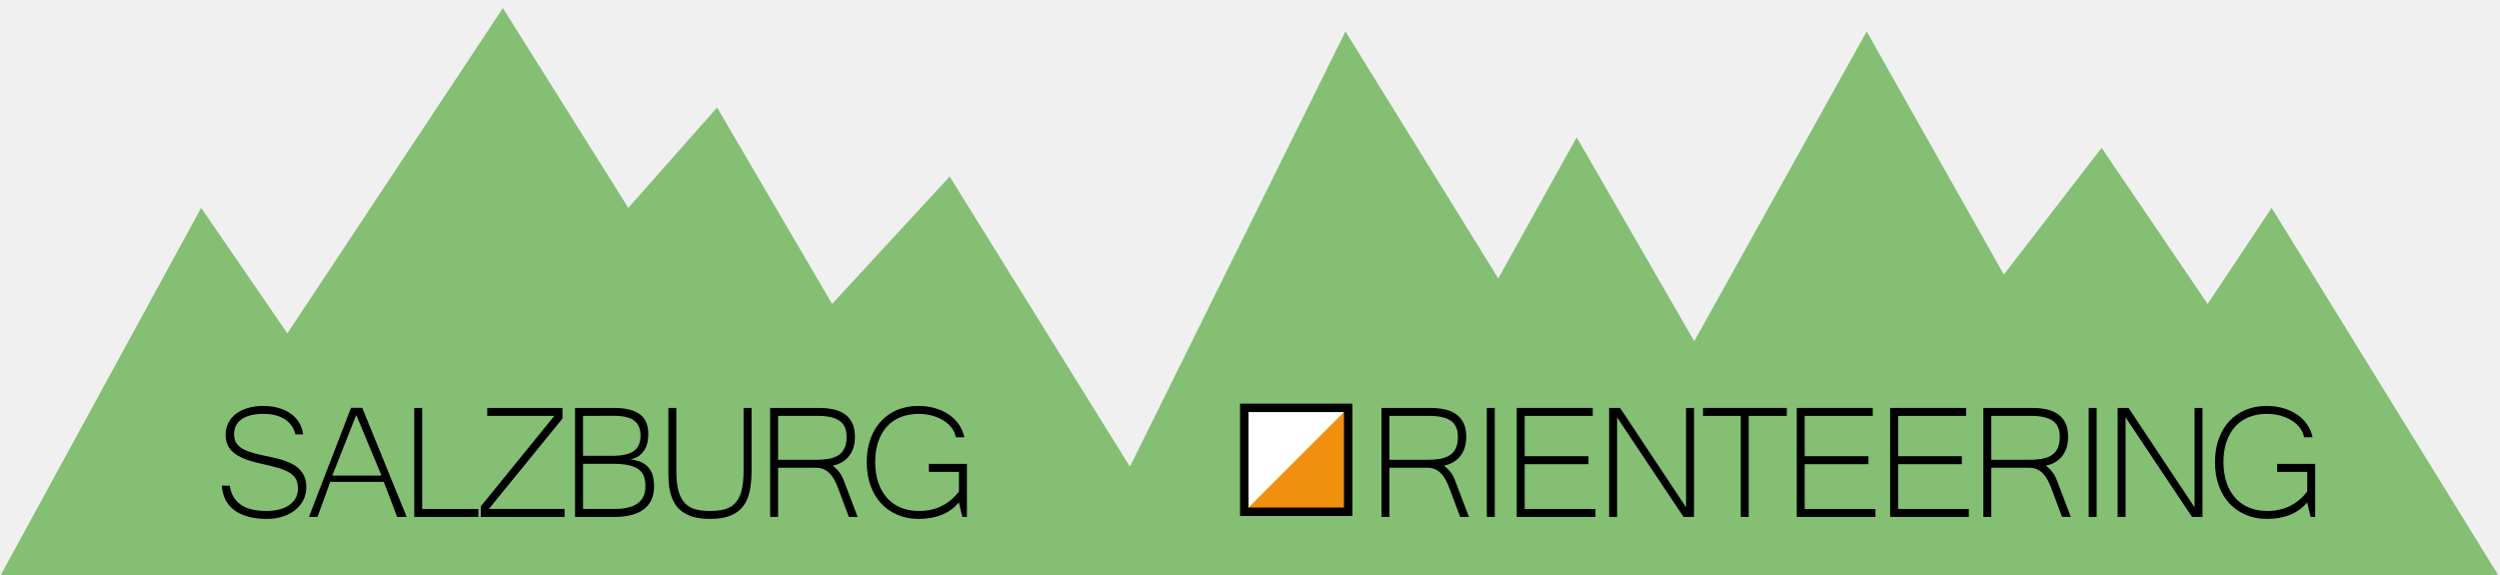
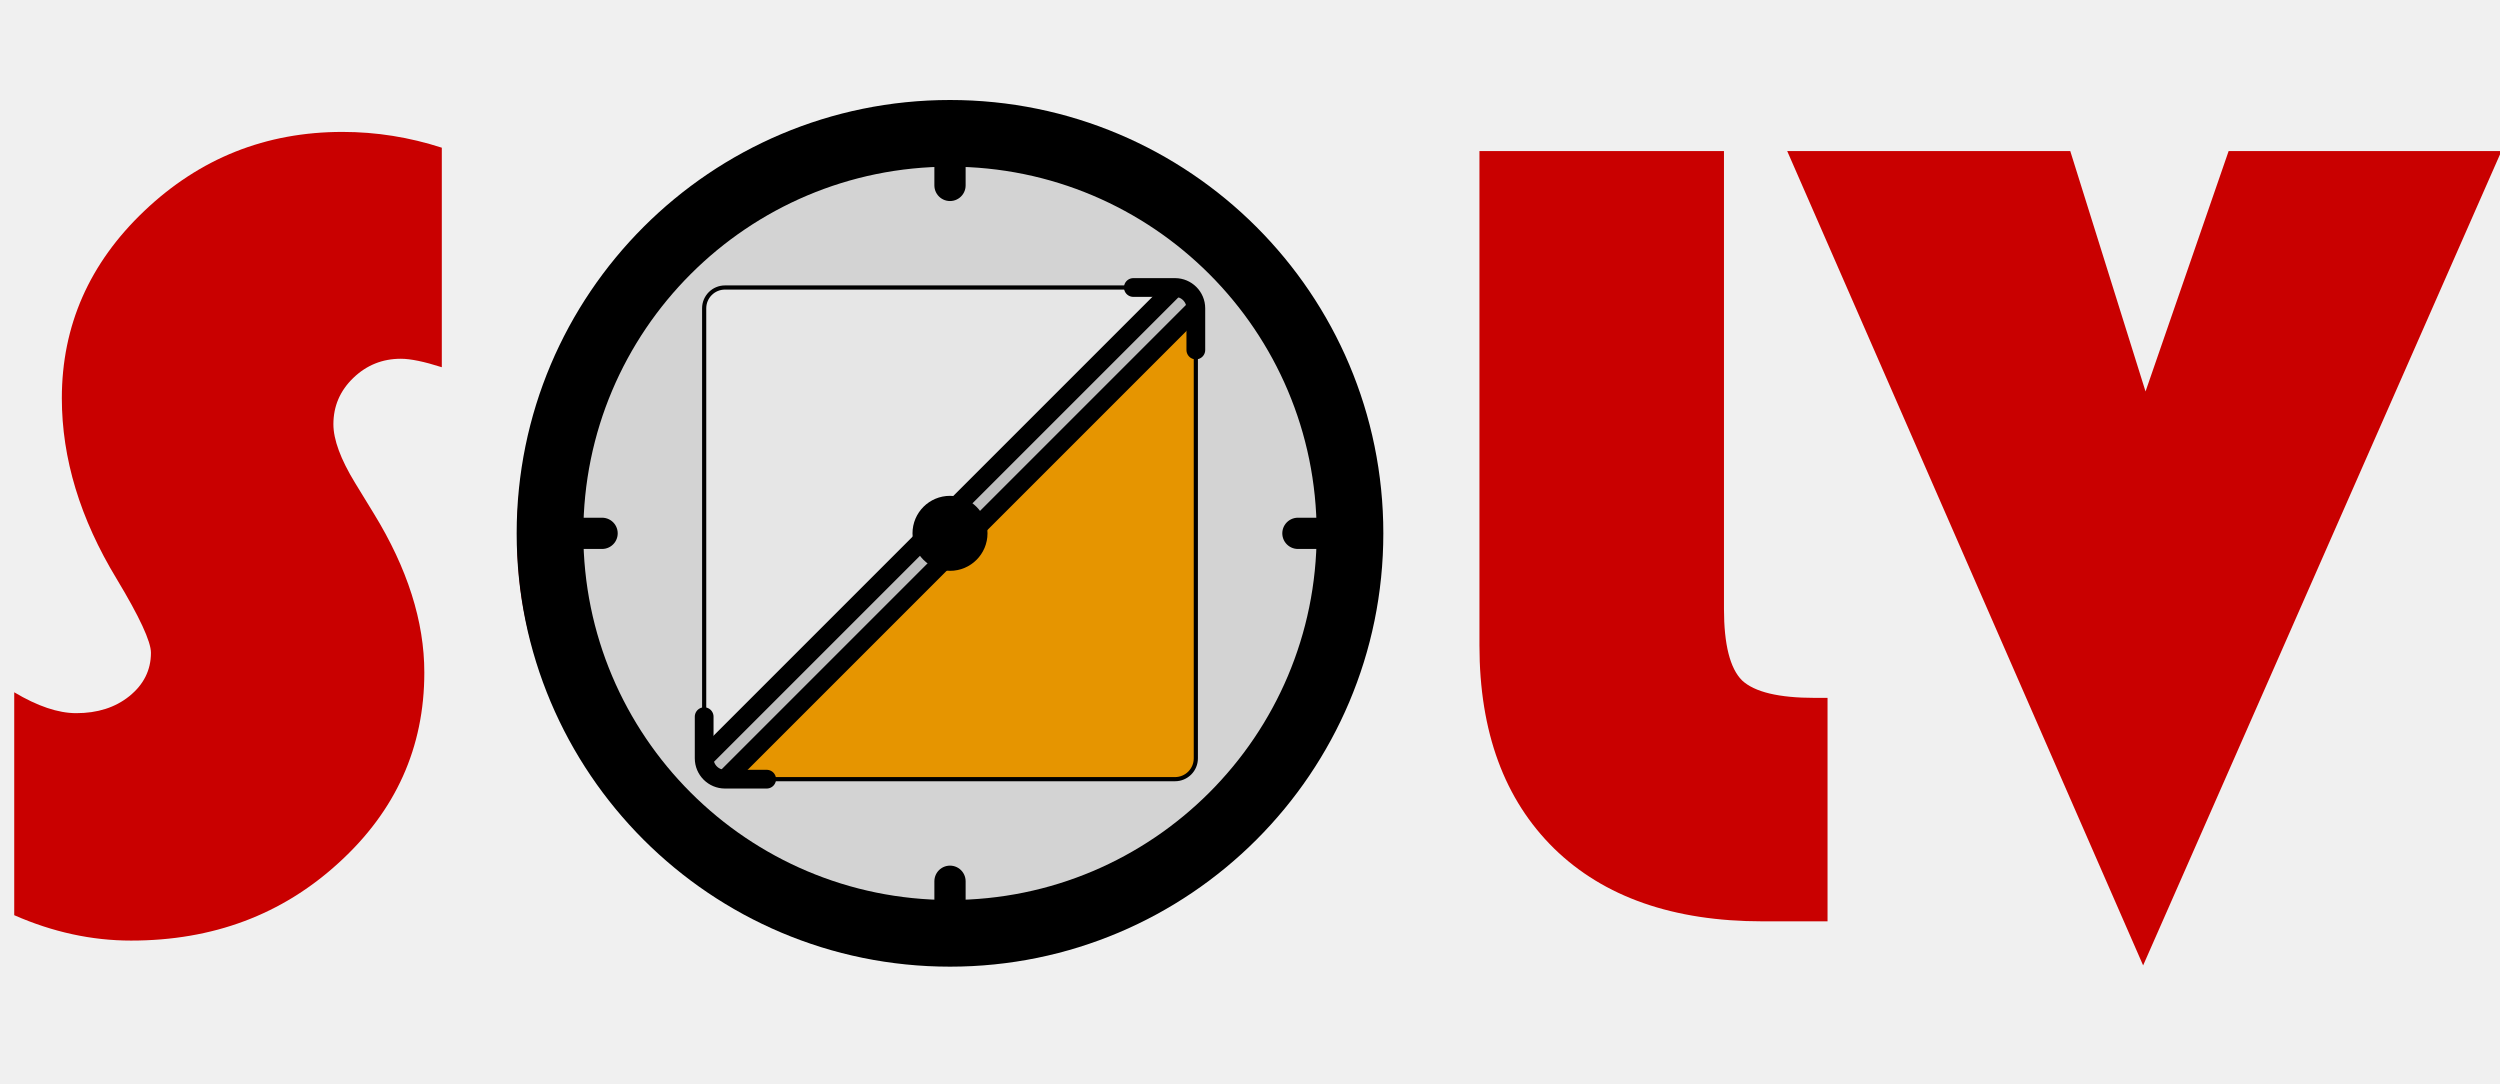
- <svg xmlns="http://www.w3.org/2000/svg" version="1.1" x="0px" y="0px" width="592.44px" height="136.06px" viewBox="0 0 592.44 136.06" enable-background="new 0 0 592.44 136.06" xml:space="preserve">
-   <g id="Ebene_1_Kopie">
-     <polygon fill="#84BF74" points="0,136.599 47.684,49.263 68.124,79 119.222,1.922 148.953,49.263 170.002,25.472 197.264,72.031    225.135,41.835 267.871,110.588 318.97,7.458 355.203,65.989 373.785,32.543 401.656,80.857 442.535,7.458 475.052,65.063    498.231,35.039 523.362,72.031 538.538,49.263 592.44,136.599  " />
-     <g>
-       <path d="M63.328,122.972c-1.746,0-3.271-0.186-4.577-0.555c-1.306-0.369-2.402-0.896-3.291-1.58    c-0.889-0.685-1.569-1.51-2.041-2.478c-0.472-0.967-0.747-2.056-0.826-3.267h1.864c0.188,1.164,0.542,2.131,1.062,2.901    c0.519,0.771,1.159,1.384,1.922,1.84c0.763,0.456,1.631,0.778,2.606,0.968c0.975,0.188,2.013,0.282,3.114,0.282    c1.148,0,2.182-0.121,3.102-0.365c0.92-0.243,1.706-0.598,2.359-1.062c0.652-0.464,1.152-1.022,1.498-1.675    c0.346-0.652,0.519-1.388,0.519-2.206c0-0.864-0.15-1.592-0.448-2.182c-0.299-0.59-0.802-1.104-1.51-1.545    s-1.639-0.834-2.795-1.18c-1.156-0.346-2.591-0.699-4.305-1.062c-1.415-0.314-2.63-0.676-3.645-1.085    c-1.014-0.409-1.852-0.885-2.512-1.427c-0.66-0.543-1.148-1.164-1.462-1.864c-0.315-0.699-0.472-1.513-0.472-2.441    c0-1.006,0.212-1.926,0.637-2.76c0.425-0.833,1.026-1.549,1.805-2.146s1.714-1.062,2.807-1.392c1.093-0.331,2.3-0.496,3.621-0.496    c1.321,0,2.532,0.153,3.633,0.46c1.101,0.307,2.064,0.752,2.89,1.333c0.826,0.582,1.494,1.29,2.005,2.123    c0.511,0.834,0.837,1.777,0.979,2.831h-1.816c-0.173-0.692-0.456-1.337-0.849-1.935s-0.9-1.112-1.521-1.545    c-0.622-0.433-1.36-0.771-2.217-1.015c-0.857-0.243-1.836-0.365-2.937-0.365c-2.312,0-4.062,0.425-5.249,1.273    c-1.188,0.85-1.781,2.014-1.781,3.491c0,0.677,0.11,1.267,0.331,1.77c0.22,0.503,0.593,0.955,1.12,1.356    c0.527,0.4,1.223,0.755,2.088,1.062c0.865,0.307,1.942,0.594,3.232,0.86c0.754,0.158,1.533,0.323,2.335,0.496    c0.802,0.173,1.584,0.377,2.347,0.613c0.763,0.235,1.49,0.527,2.182,0.873c0.692,0.346,1.293,0.771,1.805,1.273    c0.511,0.504,0.92,1.104,1.227,1.805s0.46,1.529,0.46,2.488c0,1.102-0.232,2.111-0.696,3.031s-1.109,1.715-1.935,2.383    c-0.826,0.669-1.809,1.188-2.948,1.557C65.903,122.786,64.665,122.972,63.328,122.972z" />
-       <path d="M96.417,122.5h-2.265l-3.161-8.304H78.277c-0.457,1.306-0.952,2.686-1.486,4.14c-0.535,1.455-1.046,2.843-1.533,4.164    h-2.005c0.85-2.233,1.687-4.419,2.513-6.558c0.825-2.139,1.647-4.266,2.465-6.382c0.817-2.114,1.64-4.241,2.465-6.381    c0.825-2.138,1.663-4.316,2.512-6.534h2.666L96.417,122.5z M90.449,112.71l-5.992-14.366l-5.685,14.366H90.449z" />
-       <path d="M113.418,122.5H98.203V96.669h1.887v23.943h13.328V122.5z" />
-       <path d="M133.839,122.5h-19.862v-2.501l17.433-21.442H115.51v-1.888h17.833v2.524l-17.456,21.419h17.952V122.5z" />
-       <path d="M155.062,115.258c0,2.344-0.791,4.137-2.371,5.378c-1.58,1.243-3.904,1.864-6.97,1.864h-9.389V96.669h9.341    c2.595,0,4.58,0.492,5.957,1.475c1.375,0.983,2.064,2.552,2.064,4.706c0,0.598-0.059,1.215-0.177,1.852    c-0.118,0.638-0.334,1.231-0.648,1.781c-0.315,0.551-0.747,1.042-1.297,1.475c-0.551,0.433-1.258,0.743-2.123,0.932    c1.21,0.11,2.182,0.374,2.913,0.79c0.731,0.417,1.297,0.924,1.699,1.521c0.401,0.598,0.668,1.255,0.802,1.97    C154.995,113.886,155.062,114.582,155.062,115.258z M138.219,108.016h6.935c2.296,0,3.987-0.369,5.072-1.108    s1.627-1.981,1.627-3.728c0-1.572-0.503-2.739-1.509-3.503c-1.007-0.763-2.619-1.144-4.836-1.144l-7.289,0.023V108.016z     M138.219,120.612h7.478c4.875,0,7.313-1.784,7.313-5.354c0-0.928-0.126-1.729-0.377-2.406c-0.252-0.676-0.681-1.23-1.286-1.663    c-0.605-0.433-1.408-0.755-2.406-0.967c-0.999-0.213-2.253-0.318-3.763-0.318h-6.958V120.612z" />
-       <path d="M168.312,122.972c-1.541,0-2.858-0.161-3.951-0.483s-2.001-0.759-2.725-1.31c-0.723-0.55-1.297-1.195-1.722-1.935    c-0.425-0.738-0.747-1.525-0.967-2.358c-0.22-0.834-0.358-1.698-0.413-2.595c-0.056-0.896-0.083-1.77-0.083-2.619V96.669h1.887    v14.933c0,1.966,0.177,3.566,0.531,4.801c0.354,1.234,0.873,2.197,1.557,2.89c0.684,0.691,1.518,1.164,2.5,1.415    c0.982,0.252,2.111,0.377,3.385,0.377c1.29,0,2.434-0.125,3.433-0.377c0.999-0.251,1.832-0.728,2.5-1.427    c0.668-0.7,1.175-1.663,1.521-2.891c0.346-1.227,0.519-2.822,0.519-4.788V96.669h1.887v15.003c0,1.777-0.15,3.366-0.448,4.766    c-0.299,1.399-0.818,2.583-1.557,3.55c-0.739,0.968-1.746,1.707-3.02,2.218S170.262,122.972,168.312,122.972z" />
-       <path d="M203.312,122.5h-2.076l-2.571-6.865c-0.251-0.66-0.531-1.281-0.837-1.863c-0.307-0.581-0.665-1.089-1.073-1.521    c-0.409-0.433-0.877-0.774-1.403-1.026c-0.527-0.251-1.144-0.377-1.852-0.377h-9.035V122.5h-1.887V96.669h11.63    c1.085,0,2.135,0.099,3.149,0.295c1.014,0.197,1.918,0.547,2.713,1.05c0.794,0.504,1.427,1.199,1.899,2.088    s0.708,2.025,0.708,3.409c0,0.864-0.106,1.671-0.318,2.417c-0.212,0.748-0.535,1.416-0.967,2.006s-0.983,1.093-1.651,1.51    s-1.451,0.719-2.347,0.908c0.487,0.377,0.889,0.739,1.203,1.085s0.586,0.716,0.814,1.108c0.228,0.394,0.433,0.826,0.613,1.298    s0.389,1.014,0.625,1.627L203.312,122.5z M184.464,108.959h8.964c1.274,0,2.367-0.094,3.279-0.282    c0.912-0.189,1.663-0.499,2.253-0.933c0.59-0.432,1.026-0.994,1.309-1.687c0.283-0.691,0.425-1.541,0.425-2.547    c0-1.777-0.563-3.047-1.687-3.811c-1.125-0.762-2.804-1.144-5.037-1.144h-9.506V108.959z" />
-       <path d="M217.812,122.972c-1.84,0-3.519-0.322-5.036-0.968c-1.518-0.645-2.819-1.553-3.904-2.724    c-1.085-1.172-1.922-2.587-2.512-4.246c-0.589-1.659-0.884-3.504-0.884-5.532c0-2.044,0.298-3.884,0.896-5.52    c0.597-1.636,1.435-3.031,2.512-4.188c1.077-1.156,2.362-2.044,3.856-2.666c1.494-0.62,3.146-0.932,4.954-0.932    c1.416,0,2.736,0.178,3.964,0.531c1.227,0.354,2.319,0.857,3.278,1.51s1.754,1.436,2.383,2.347    c0.629,0.912,1.062,1.927,1.297,3.043h-2.028c-0.126-0.755-0.429-1.466-0.908-2.135c-0.479-0.668-1.104-1.254-1.875-1.757    c-0.771-0.504-1.667-0.904-2.689-1.203s-2.146-0.448-3.373-0.448c-1.51,0-2.894,0.244-4.152,0.731    c-1.258,0.487-2.339,1.215-3.244,2.182c-0.905,0.967-1.608,2.162-2.111,3.586c-0.503,1.423-0.755,3.063-0.755,4.918    c0,1.84,0.251,3.479,0.755,4.918c0.503,1.439,1.207,2.654,2.111,3.646c0.904,0.99,1.989,1.741,3.255,2.252    c1.266,0.512,2.662,0.767,4.187,0.767c2.139,0,3.994-0.408,5.567-1.227c1.572-0.817,2.901-1.949,3.986-3.396v-4.647h-7.124v-1.887    h9.011V122.5h-1.085l-0.825-3.444c-0.598,0.724-1.259,1.333-1.981,1.828c-0.724,0.495-1.49,0.896-2.3,1.203    c-0.811,0.307-1.655,0.531-2.536,0.672C219.62,122.9,218.724,122.972,217.812,122.972z" />
-       <path d="M348.241,122.5h-2.076l-2.571-6.865c-0.252-0.66-0.53-1.281-0.837-1.863c-0.307-0.581-0.665-1.089-1.073-1.521    c-0.409-0.433-0.877-0.774-1.404-1.026c-0.526-0.251-1.144-0.377-1.852-0.377h-9.034V122.5h-1.888V96.669h11.63    c1.085,0,2.135,0.099,3.149,0.295c1.014,0.197,1.918,0.547,2.712,1.05c0.794,0.504,1.428,1.199,1.899,2.088    s0.708,2.025,0.708,3.409c0,0.864-0.106,1.671-0.319,2.417c-0.212,0.748-0.534,1.416-0.967,2.006s-0.982,1.093-1.651,1.51    c-0.668,0.417-1.45,0.719-2.347,0.908c0.487,0.377,0.888,0.739,1.203,1.085c0.314,0.346,0.585,0.716,0.813,1.108    c0.228,0.394,0.433,0.826,0.613,1.298s0.39,1.014,0.625,1.627L348.241,122.5z M329.394,108.959h8.964    c1.273,0,2.366-0.094,3.278-0.282c0.912-0.189,1.663-0.499,2.253-0.933c0.59-0.432,1.026-0.994,1.31-1.687    c0.283-0.691,0.425-1.541,0.425-2.547c0-1.777-0.563-3.047-1.688-3.811c-1.124-0.762-2.803-1.144-5.036-1.144h-9.506V108.959z" />
-       <path d="M354.367,122.5h-1.887V96.669h1.887V122.5z" />
-       <path d="M378.231,122.5h-18.659V96.669h18.022v1.888H361.46v9.554h15.121v1.887H361.46v10.615h16.771V122.5z" />
-       <path d="M401.602,122.5h-2.477l-15.758-23.59v23.59h-1.887V96.669h2.595l15.64,23.543V96.669h1.887V122.5z" />
-       <path d="M423.603,98.557h-9.034V122.5h-1.888V98.557h-8.94v-1.888h19.862V98.557z" />
-       <path d="M444.613,122.5h-18.659V96.669h18.022v1.888h-16.135v9.554h15.121v1.887h-15.121v10.615h16.771V122.5z" />
-       <path d="M466.757,122.5h-18.659V96.669h18.022v1.888h-16.135v9.554h15.121v1.887h-15.121v10.615h16.771V122.5z" />
-       <path d="M490.929,122.5h-2.076l-2.571-6.865c-0.252-0.66-0.53-1.281-0.837-1.863c-0.307-0.581-0.665-1.089-1.073-1.521    c-0.409-0.433-0.877-0.774-1.404-1.026c-0.526-0.251-1.144-0.377-1.852-0.377h-9.034V122.5h-1.888V96.669h11.63    c1.085,0,2.135,0.099,3.149,0.295c1.014,0.197,1.918,0.547,2.712,1.05c0.794,0.504,1.428,1.199,1.899,2.088    s0.708,2.025,0.708,3.409c0,0.864-0.106,1.671-0.319,2.417c-0.212,0.748-0.534,1.416-0.967,2.006s-0.982,1.093-1.651,1.51    c-0.668,0.417-1.45,0.719-2.347,0.908c0.487,0.377,0.888,0.739,1.203,1.085c0.314,0.346,0.585,0.716,0.813,1.108    c0.228,0.394,0.433,0.826,0.613,1.298s0.39,1.014,0.625,1.627L490.929,122.5z M472.081,108.959h8.964    c1.273,0,2.366-0.094,3.278-0.282c0.912-0.189,1.663-0.499,2.253-0.933c0.59-0.432,1.026-0.994,1.31-1.687    c0.283-0.691,0.425-1.541,0.425-2.547c0-1.777-0.563-3.047-1.688-3.811c-1.124-0.762-2.803-1.144-5.036-1.144h-9.506V108.959z" />
-       <path d="M497.055,122.5h-1.887V96.669h1.887V122.5z" />
-       <path d="M522.146,122.5h-2.477l-15.758-23.59v23.59h-1.887V96.669h2.595l15.64,23.543V96.669h1.887V122.5z" />
-       <path d="M537.448,122.972c-1.84,0-3.519-0.322-5.036-0.968c-1.518-0.645-2.819-1.553-3.904-2.724    c-1.085-1.172-1.922-2.587-2.512-4.246s-0.885-3.504-0.885-5.532c0-2.044,0.299-3.884,0.896-5.52s1.435-3.031,2.512-4.188    s2.363-2.044,3.857-2.666c1.493-0.62,3.145-0.932,4.953-0.932c1.416,0,2.736,0.178,3.964,0.531    c1.227,0.354,2.319,0.857,3.278,1.51s1.754,1.436,2.383,2.347c0.629,0.912,1.062,1.927,1.297,3.043h-2.028    c-0.126-0.755-0.429-1.466-0.908-2.135c-0.479-0.668-1.104-1.254-1.875-1.757c-0.771-0.504-1.667-0.904-2.689-1.203    s-2.146-0.448-3.373-0.448c-1.51,0-2.894,0.244-4.152,0.731c-1.258,0.487-2.339,1.215-3.243,2.182s-1.608,2.162-2.111,3.586    c-0.504,1.423-0.755,3.063-0.755,4.918c0,1.84,0.251,3.479,0.755,4.918c0.503,1.439,1.207,2.654,2.111,3.646    c0.904,0.99,1.989,1.741,3.255,2.252c1.267,0.512,2.662,0.767,4.188,0.767c2.139,0,3.994-0.408,5.567-1.227    c1.572-0.817,2.901-1.949,3.986-3.396v-4.647h-7.124v-1.887h9.011V122.5h-1.085l-0.825-3.444    c-0.598,0.724-1.259,1.333-1.981,1.828c-0.724,0.495-1.49,0.896-2.3,1.203c-0.811,0.307-1.655,0.531-2.536,0.672    C539.257,122.9,538.36,122.972,537.448,122.972z" />
+ <svg xmlns="http://www.w3.org/2000/svg" width="120px" height="52px" viewBox="-200 0 1200 520" version="1.1" id="svg4564">
+   <g aria-label="SOLV" transform="matrix(14.80053,0,0,13.86886,3722.457,-1237.941)" style="font-style:normal;font-variant:normal;font-weight:normal;font-stretch:normal;font-size:40px;line-height:1.25;font-family:'Bauhaus 93';-inkscape-font-specification:'Bauhaus 93, Normal';font-variant-ligatures:normal;font-variant-caps:normal;font-variant-numeric:normal;font-feature-settings:normal;text-align:start;letter-spacing:0px;word-spacing:0px;writing-mode:lr-tb;text-anchor:start;fill:#c90000;fill-opacity:1;stroke:none" id="flowRoot4590">
+     <path d="m -250.693,94.372 v 7.598 q -0.859,-0.293 -1.328,-0.293 -0.898,0 -1.543,0.664 -0.645,0.664 -0.645,1.602 0,0.801 0.703,2.031 l 0.605,1.055 q 1.641,2.852 1.641,5.508 0,3.887 -2.773,6.582 -2.754,2.695 -6.738,2.695 -1.914,0 -3.789,-0.879 v -7.715 q 1.133,0.723 2.012,0.723 1.035,0 1.719,-0.586 0.703,-0.605 0.703,-1.504 0,-0.586 -1.113,-2.559 -1.777,-3.125 -1.777,-6.25 0,-3.77 2.676,-6.484 2.695,-2.734 6.426,-2.734 1.641,0 3.223,0.547 z" style="" id="s" />
+     <path d="m -234.014,93.825 q 5.664,0 9.707,4.121 4.062,4.121 4.062,9.863 0,5.84 -4.082,9.922 -4.082,4.082 -9.922,4.082 -5.801,0 -9.902,-4.102 -4.102,-4.102 -4.102,-9.902 0,-5.859 4.121,-9.922 4.141,-4.062 10.117,-4.062 z m -0.234,7.852 q -2.441,0 -4.16,1.797 -1.719,1.797 -1.719,4.336 0,2.539 1.719,4.336 1.738,1.797 4.16,1.797 2.461,0 4.16,-1.777 1.719,-1.797 1.719,-4.355 0,-2.559 -1.719,-4.336 -1.699,-1.797 -4.16,-1.797 z" style="" id="o" />
+     <path d="m -217.041,94.489 h 7.93 v 15.84 q 0,1.855 0.586,2.48 0.605,0.605 2.363,0.605 h 0.41 v 7.734 h -2.109 q -4.336,0 -6.758,-2.52 -2.422,-2.539 -2.422,-7.031 z" style="" id="l" />
+     <path d="m -183.896,94.489 -11.621,28.184 -11.543,-28.184 h 9.18 l 2.441,8.32 2.695,-8.32 z" style="" id="v" />
+   </g>
+   <g id="g4588">
+     <g id="compass-rose">
+       <path stroke-width="32" stroke="black" fill="lightgray" fill-opacity="1" d="M 256, 256 m -192, 0 a 192,192 0 1,0 384,0 a 192,192 0 1,0 -384,0" id="ring" />
+       <path stroke-linecap="round" stroke-width="15" stroke="black" d="M 256,64 v25" id="mark-n" />
+       <path stroke-linecap="round" stroke-width="15" stroke="black" d="M 256,448 v-25" id="mark-s" />
+       <path stroke-linecap="round" stroke-width="15" stroke="black" d="M 448,256 h-25" id="mark-o" />
+       <path stroke-linecap="round" stroke-width="15" stroke="black" d="M 64,256 h25" id="path4551" />
    </g>
-     <rect x="294.979" y="96.65" fill="#FFFFFF" width="24.634" height="24.631" />
-     <polygon fill="#F18F0F" points="294.979,121.281 319.613,96.65 319.613,121.281  " />
-     <rect x="294.979" y="96.65" fill="none" stroke="#000000" stroke-width="2" width="24.634" height="24.631" />
+     <g id="flag">
+       <path fill="white" d="M 138,364 v-216 a10,10 0 0 1 10,-10 h216 z" id="upper-triangle" />
+       <path fill="orange" d="M 374,148 v216 a10,10 0 0 1 -10,10 h-216 z" id="lower-triangle" />
+       <path fill-opacity="0.1" stroke-width="2" stroke="black" d="M 148,138 h216 a10,10 0 0 1 10,10 v216 a10,10 0 0 1 -10,10 h-216 a10,10 0 0 1 -10,-10 v-216 a10,10 0 0 1 10,-10 z" id="flag-rectangle" />
+     </g>
+     <g class="compass-needle" id="compass-needle">
+       <path stroke-width="20" fill="black" d="M 256, 256 m -8, 0 a 8,8 0 1,0 16,0 a 8,8 0 1,0 -16,0" id="bearing" />
+       <path stroke-linecap="round" d="M 344,138 h20 a10,10 0 0 1 10,10 v20" id="compass-arrow-ne" />
+       <path stroke-linecap="round" d="M 168,374 h-20 a10,10 0 0 1 -10,-10 v-20" id="compass-arrow-sw" />
+       <path d="M 364,138 L 138 364" id="upper-needle-line" />
+       <path d="M 374,148 L 148 374" id="lower-needle-line" />
+     </g>
  </g>
+   <defs id="defs4568" />
+   <style id="style4545">
+         svg{background-color:transparent;}
+         #frame{fill:#81CCAA;}
+         .compass-needle{fill:none;stroke:black;stroke-width:9}
+   </style>
</svg>
